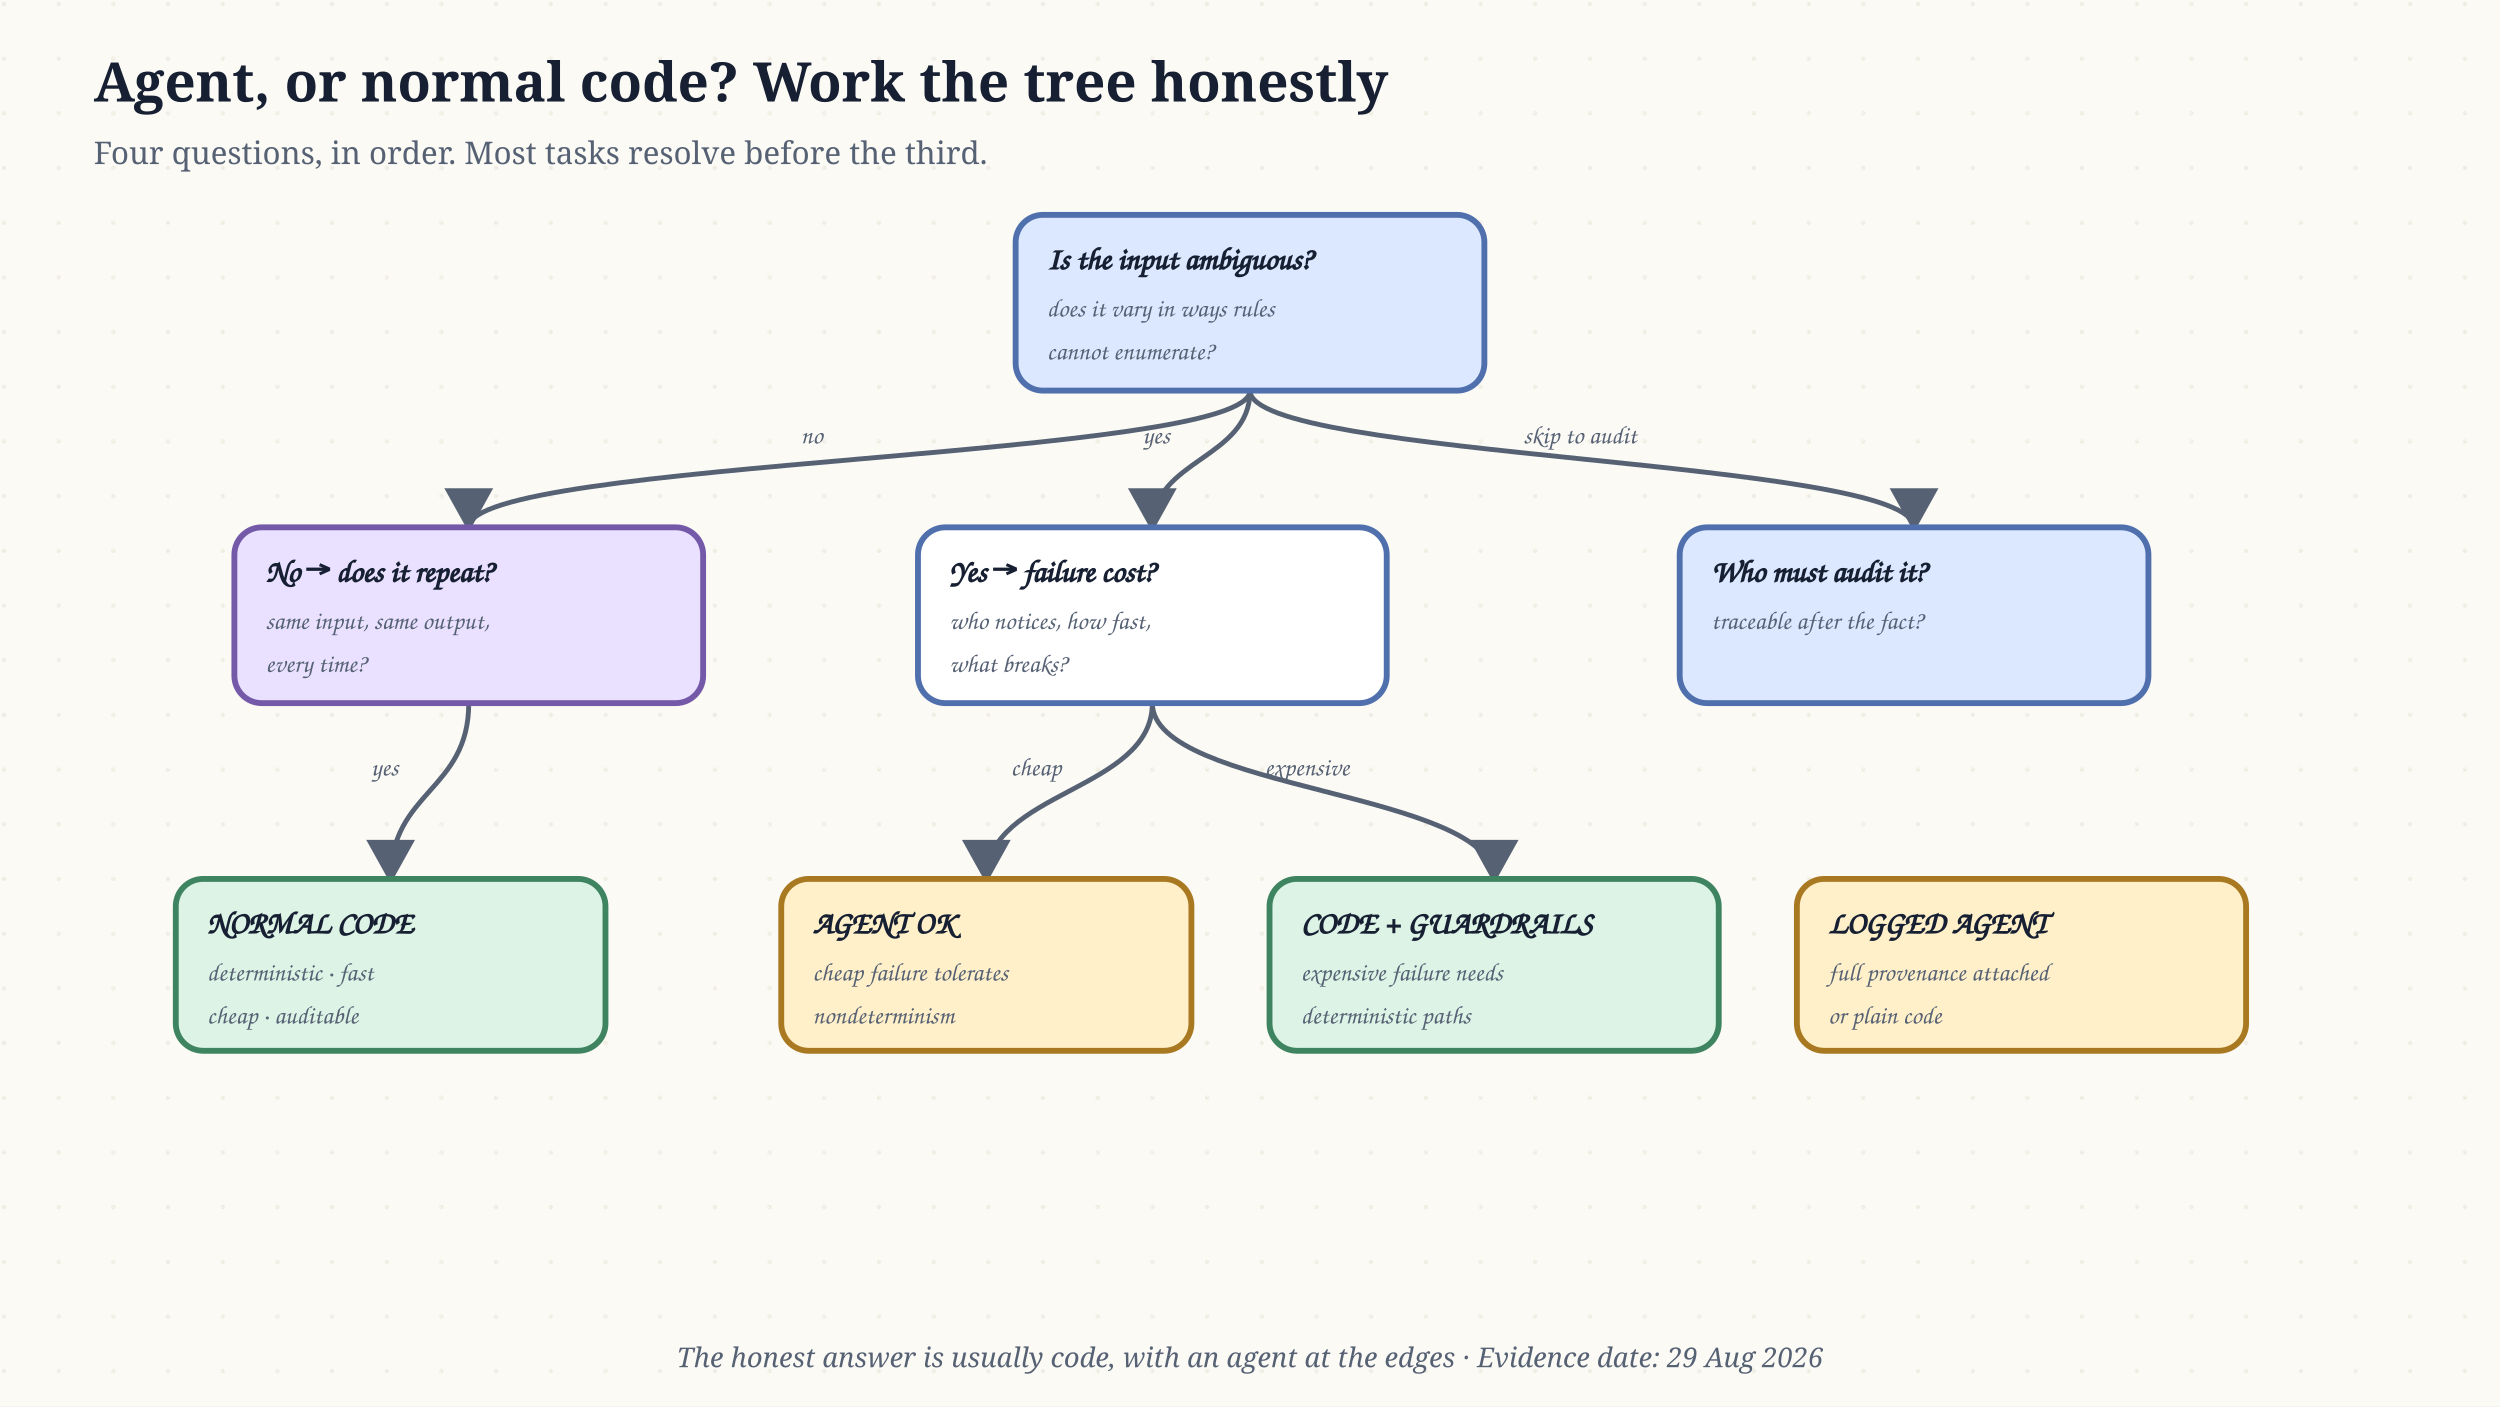
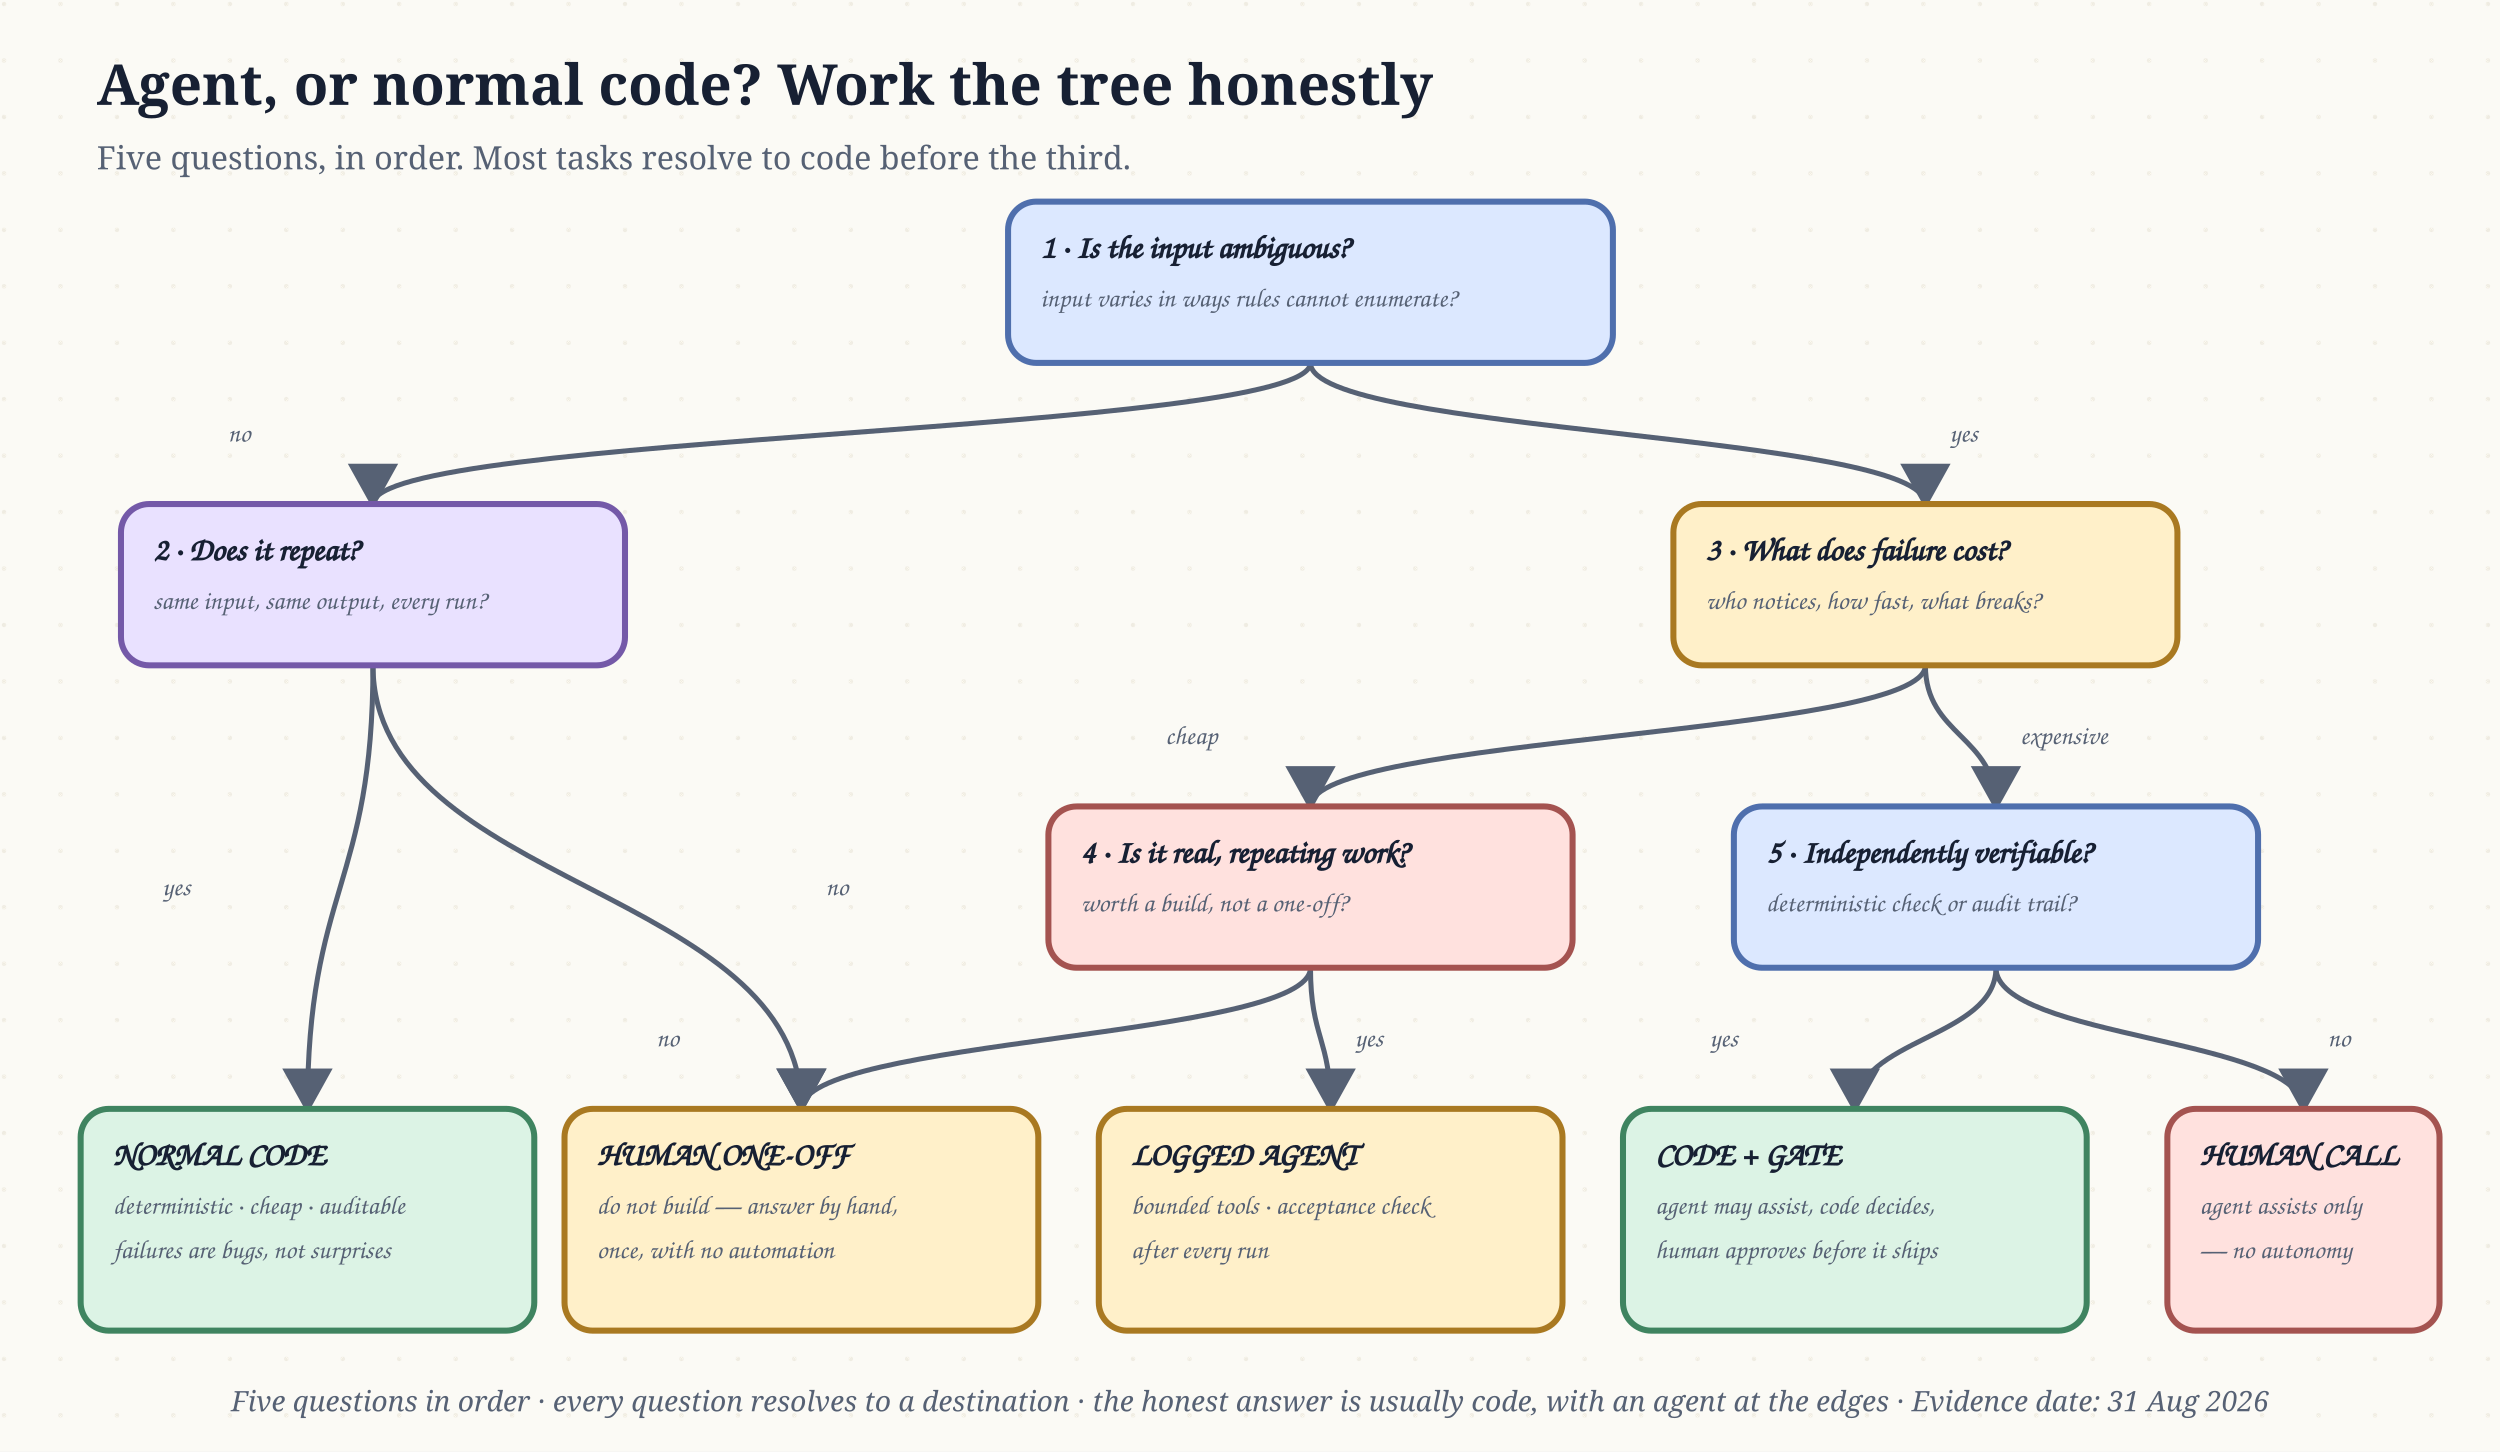
- <svg xmlns="http://www.w3.org/2000/svg" viewBox="0 0 1280 720" role="img" aria-labelledby="t d">
+ <svg xmlns="http://www.w3.org/2000/svg" viewBox="0 0 1240 720" role="img" aria-labelledby="t d">
  <defs>
    <pattern id="dots" width="28" height="28" patternUnits="userSpaceOnUse">
      <circle cx="2" cy="2" r="1.1" fill="#e7e2d5" />
    </pattern>
    <marker id="arrowEnd" markerWidth="10" markerHeight="10" refX="8" refY="5" orient="auto">
      <path d="M 0 0 L 9 5 L 0 10 z" fill="#566174" />
    </marker>
  </defs>
-   <rect width="1280" height="720" fill="#fbfaf5" />
-   <rect width="1280" height="720" fill="url(#dots)" opacity=".6" />
+   <rect width="1240" height="720" fill="#fbfaf5" />
+   <rect width="1240" height="720" fill="url(#dots)" opacity=".6" />
  <text x="48" y="52" font-size="28" font-weight="700" fill="#172033" font-family="Georgia, serif">Agent, or normal code? Work the tree honestly</text>
-   <text x="48" y="84" font-size="16" fill="#566174" font-family="Georgia, serif">Four questions, in order. Most tasks resolve before the third.</text>
-   <path d="M 640 200 C 640 235, 240 235, 240 270" fill="none" stroke="#566174" stroke-width="2.5" marker-end="url(#arrowEnd)" />
-   <text x="410" y="227" font-size="13" fill="#566174" font-family="Comic Sans MS, cursive">no</text>
-   <path d="M 640 200 C 640 235, 590 235, 590 270" fill="none" stroke="#566174" stroke-width="2.5" marker-end="url(#arrowEnd)" />
-   <text x="585" y="227" font-size="13" fill="#566174" font-family="Comic Sans MS, cursive">yes</text>
-   <path d="M 240 360 C 240 405, 200 405, 200 450" fill="none" stroke="#566174" stroke-width="2.5" marker-end="url(#arrowEnd)" />
-   <text x="190" y="397" font-size="13" fill="#566174" font-family="Comic Sans MS, cursive">yes</text>
-   <path d="M 590 360 C 590 405, 505 405, 505 450" fill="none" stroke="#566174" stroke-width="2.5" marker-end="url(#arrowEnd)" />
-   <text x="517.5" y="397" font-size="13" fill="#566174" font-family="Comic Sans MS, cursive">cheap</text>
-   <path d="M 590 360 C 590 405, 765 405, 765 450" fill="none" stroke="#566174" stroke-width="2.5" marker-end="url(#arrowEnd)" />
-   <text x="647.5" y="397" font-size="13" fill="#566174" font-family="Comic Sans MS, cursive">expensive</text>
-   <path d="M 640 200 C 640 235, 980 235, 980 270" fill="none" stroke="#566174" stroke-width="2.5" marker-end="url(#arrowEnd)" />
-   <text x="780" y="227" font-size="13" fill="#566174" font-family="Comic Sans MS, cursive">skip to audit</text>
-   <rect x="520" y="110" width="240" height="90" rx="14" fill="#dce8ff" stroke="#4f6fad" stroke-width="3" />
-   <text x="536" y="138" font-size="16" font-weight="700" fill="#172033" font-family="Comic Sans MS, cursive">Is the input ambiguous?</text>
-   <text x="536" y="162" font-size="13" fill="#566174" font-family="Comic Sans MS, cursive">does it vary in ways rules</text>
-   <text x="536" y="184" font-size="13" fill="#566174" font-family="Comic Sans MS, cursive">cannot enumerate?</text>
-   <rect x="120" y="270" width="240" height="90" rx="14" fill="#e9e1ff" stroke="#7459a8" stroke-width="3" />
-   <text x="136" y="298" font-size="16" font-weight="700" fill="#172033" font-family="Comic Sans MS, cursive">No → does it repeat?</text>
-   <text x="136" y="322" font-size="13" fill="#566174" font-family="Comic Sans MS, cursive">same input, same output,</text>
-   <text x="136" y="344" font-size="13" fill="#566174" font-family="Comic Sans MS, cursive">every time?</text>
-   <rect x="90" y="450" width="220" height="88" rx="14" fill="#dcf3e5" stroke="#3f8460" stroke-width="3" />
-   <text x="106" y="478" font-size="16" font-weight="700" fill="#172033" font-family="Comic Sans MS, cursive">NORMAL CODE</text>
-   <text x="106" y="502" font-size="13" fill="#566174" font-family="Comic Sans MS, cursive">deterministic · fast</text>
-   <text x="106" y="524" font-size="13" fill="#566174" font-family="Comic Sans MS, cursive">cheap · auditable</text>
-   <rect x="470" y="270" width="240" height="90" rx="14" fill="#fff" stroke="#4f6fad" stroke-width="3" />
-   <text x="486" y="298" font-size="16" font-weight="700" fill="#172033" font-family="Comic Sans MS, cursive">Yes → failure cost?</text>
-   <text x="486" y="322" font-size="13" fill="#566174" font-family="Comic Sans MS, cursive">who notices, how fast,</text>
-   <text x="486" y="344" font-size="13" fill="#566174" font-family="Comic Sans MS, cursive">what breaks?</text>
-   <rect x="400" y="450" width="210" height="88" rx="14" fill="#fff0c9" stroke="#a97921" stroke-width="3" />
-   <text x="416" y="478" font-size="16" font-weight="700" fill="#172033" font-family="Comic Sans MS, cursive">AGENT OK</text>
-   <text x="416" y="502" font-size="13" fill="#566174" font-family="Comic Sans MS, cursive">cheap failure tolerates</text>
-   <text x="416" y="524" font-size="13" fill="#566174" font-family="Comic Sans MS, cursive">nondeterminism</text>
-   <rect x="650" y="450" width="230" height="88" rx="14" fill="#dcf3e5" stroke="#3f8460" stroke-width="3" />
-   <text x="666" y="478" font-size="16" font-weight="700" fill="#172033" font-family="Comic Sans MS, cursive">CODE + GUARDRAILS</text>
-   <text x="666" y="502" font-size="13" fill="#566174" font-family="Comic Sans MS, cursive">expensive failure needs</text>
-   <text x="666" y="524" font-size="13" fill="#566174" font-family="Comic Sans MS, cursive">deterministic paths</text>
-   <rect x="860" y="270" width="240" height="90" rx="14" fill="#dce8ff" stroke="#4f6fad" stroke-width="3" />
-   <text x="876" y="298" font-size="16" font-weight="700" fill="#172033" font-family="Comic Sans MS, cursive">Who must audit it?</text>
-   <text x="876" y="322" font-size="13" fill="#566174" font-family="Comic Sans MS, cursive">traceable after the fact?</text>
-   <rect x="920" y="450" width="230" height="88" rx="14" fill="#fff0c9" stroke="#a97921" stroke-width="3" />
-   <text x="936" y="478" font-size="16" font-weight="700" fill="#172033" font-family="Comic Sans MS, cursive">LOGGED AGENT</text>
-   <text x="936" y="502" font-size="13" fill="#566174" font-family="Comic Sans MS, cursive">full provenance attached</text>
-   <text x="936" y="524" font-size="13" fill="#566174" font-family="Comic Sans MS, cursive">or plain code</text>
-   <text x="640" y="700" text-anchor="middle" font-size="14" font-style="italic" fill="#566174" font-family="Georgia, serif">The honest answer is usually code, with an agent at the edges · Evidence date: 29 Aug 2026</text>
+   <text x="48" y="84" font-size="16" fill="#566174" font-family="Georgia, serif">Five questions, in order. Most tasks resolve to code before the third.</text>
+   <path d="M 650 180 C 650 215, 185 215, 185 250" fill="none" stroke="#566174" stroke-width="2.5" marker-end="url(#arrowEnd)" />
+   <text x="113" y="219" font-size="13" fill="#566174" font-family="Comic Sans MS, cursive">no</text>
+   <path d="M 650 180 C 650 215, 955 215, 955 250" fill="none" stroke="#566174" stroke-width="2.5" marker-end="url(#arrowEnd)" />
+   <text x="967" y="219" font-size="13" fill="#566174" font-family="Comic Sans MS, cursive">yes</text>
+   <path d="M 185 330 C 185 440, 152.5 440, 152.5 550" fill="none" stroke="#566174" stroke-width="2.5" marker-end="url(#arrowEnd)" />
+   <text x="80.5" y="444" font-size="13" fill="#566174" font-family="Comic Sans MS, cursive">yes</text>
+   <path d="M 185 330 C 185 440, 397.5 440, 397.5 550" fill="none" stroke="#566174" stroke-width="2.5" marker-end="url(#arrowEnd)" />
+   <text x="409.5" y="444" font-size="13" fill="#566174" font-family="Comic Sans MS, cursive">no</text>
+   <path d="M 955 330 C 955 365, 650 365, 650 400" fill="none" stroke="#566174" stroke-width="2.5" marker-end="url(#arrowEnd)" />
+   <text x="578" y="369" font-size="13" fill="#566174" font-family="Comic Sans MS, cursive">cheap</text>
+   <path d="M 955 330 C 955 365, 990 365, 990 400" fill="none" stroke="#566174" stroke-width="2.5" marker-end="url(#arrowEnd)" />
+   <text x="1002" y="369" font-size="13" fill="#566174" font-family="Comic Sans MS, cursive">expensive</text>
+   <path d="M 650 480 C 650 515, 660 515, 660 550" fill="none" stroke="#566174" stroke-width="2.5" marker-end="url(#arrowEnd)" />
+   <text x="672" y="519" font-size="13" fill="#566174" font-family="Comic Sans MS, cursive">yes</text>
+   <path d="M 650 480 C 650 515, 397.5 515, 397.5 550" fill="none" stroke="#566174" stroke-width="2.5" marker-end="url(#arrowEnd)" />
+   <text x="325.5" y="519" font-size="13" fill="#566174" font-family="Comic Sans MS, cursive">no</text>
+   <path d="M 990 480 C 990 515, 920 515, 920 550" fill="none" stroke="#566174" stroke-width="2.5" marker-end="url(#arrowEnd)" />
+   <text x="848" y="519" font-size="13" fill="#566174" font-family="Comic Sans MS, cursive">yes</text>
+   <path d="M 990 480 C 990 515, 1142.5 515, 1142.5 550" fill="none" stroke="#566174" stroke-width="2.5" marker-end="url(#arrowEnd)" />
+   <text x="1154.5" y="519" font-size="13" fill="#566174" font-family="Comic Sans MS, cursive">no</text>
+   <rect x="500" y="100" width="300" height="80" rx="14" fill="#dce8ff" stroke="#4f6fad" stroke-width="3" />
+   <text x="516" y="128" font-size="16" font-weight="700" fill="#172033" font-family="Comic Sans MS, cursive">1 · Is the input ambiguous?</text>
+   <text x="516" y="152" font-size="13" fill="#566174" font-family="Comic Sans MS, cursive">input varies in ways rules cannot enumerate?</text>
+   <rect x="60" y="250" width="250" height="80" rx="14" fill="#e9e1ff" stroke="#7459a8" stroke-width="3" />
+   <text x="76" y="278" font-size="16" font-weight="700" fill="#172033" font-family="Comic Sans MS, cursive">2 · Does it repeat?</text>
+   <text x="76" y="302" font-size="13" fill="#566174" font-family="Comic Sans MS, cursive">same input, same output, every run?</text>
+   <rect x="830" y="250" width="250" height="80" rx="14" fill="#fff0c9" stroke="#a97921" stroke-width="3" />
+   <text x="846" y="278" font-size="16" font-weight="700" fill="#172033" font-family="Comic Sans MS, cursive">3 · What does failure cost?</text>
+   <text x="846" y="302" font-size="13" fill="#566174" font-family="Comic Sans MS, cursive">who notices, how fast, what breaks?</text>
+   <rect x="520" y="400" width="260" height="80" rx="14" fill="#ffe1de" stroke="#a45350" stroke-width="3" />
+   <text x="536" y="428" font-size="16" font-weight="700" fill="#172033" font-family="Comic Sans MS, cursive">4 · Is it real, repeating work?</text>
+   <text x="536" y="452" font-size="13" fill="#566174" font-family="Comic Sans MS, cursive">worth a build, not a one-off?</text>
+   <rect x="860" y="400" width="260" height="80" rx="14" fill="#dce8ff" stroke="#4f6fad" stroke-width="3" />
+   <text x="876" y="428" font-size="16" font-weight="700" fill="#172033" font-family="Comic Sans MS, cursive">5 · Independently verifiable?</text>
+   <text x="876" y="452" font-size="13" fill="#566174" font-family="Comic Sans MS, cursive">deterministic check or audit trail?</text>
+   <rect x="40" y="550" width="225" height="110" rx="14" fill="#dcf3e5" stroke="#3f8460" stroke-width="3" />
+   <text x="56" y="578" font-size="16" font-weight="700" fill="#172033" font-family="Comic Sans MS, cursive">NORMAL CODE</text>
+   <text x="56" y="602" font-size="13" fill="#566174" font-family="Comic Sans MS, cursive">deterministic · cheap · auditable</text>
+   <text x="56" y="624" font-size="13" fill="#566174" font-family="Comic Sans MS, cursive">failures are bugs, not surprises</text>
+   <rect x="280" y="550" width="235" height="110" rx="14" fill="#fff0c9" stroke="#a97921" stroke-width="3" />
+   <text x="296" y="578" font-size="16" font-weight="700" fill="#172033" font-family="Comic Sans MS, cursive">HUMAN ONE-OFF</text>
+   <text x="296" y="602" font-size="13" fill="#566174" font-family="Comic Sans MS, cursive">do not build — answer by hand,</text>
+   <text x="296" y="624" font-size="13" fill="#566174" font-family="Comic Sans MS, cursive">once, with no automation</text>
+   <rect x="545" y="550" width="230" height="110" rx="14" fill="#fff0c9" stroke="#a97921" stroke-width="3" />
+   <text x="561" y="578" font-size="16" font-weight="700" fill="#172033" font-family="Comic Sans MS, cursive">LOGGED AGENT</text>
+   <text x="561" y="602" font-size="13" fill="#566174" font-family="Comic Sans MS, cursive">bounded tools · acceptance check</text>
+   <text x="561" y="624" font-size="13" fill="#566174" font-family="Comic Sans MS, cursive">after every run</text>
+   <rect x="805" y="550" width="230" height="110" rx="14" fill="#dcf3e5" stroke="#3f8460" stroke-width="3" />
+   <text x="821" y="578" font-size="16" font-weight="700" fill="#172033" font-family="Comic Sans MS, cursive">CODE + GATE</text>
+   <text x="821" y="602" font-size="13" fill="#566174" font-family="Comic Sans MS, cursive">agent may assist, code decides,</text>
+   <text x="821" y="624" font-size="13" fill="#566174" font-family="Comic Sans MS, cursive">human approves before it ships</text>
+   <rect x="1075" y="550" width="135" height="110" rx="14" fill="#ffe1de" stroke="#a45350" stroke-width="3" />
+   <text x="1091" y="578" font-size="16" font-weight="700" fill="#172033" font-family="Comic Sans MS, cursive">HUMAN CALL</text>
+   <text x="1091" y="602" font-size="13" fill="#566174" font-family="Comic Sans MS, cursive">agent assists only</text>
+   <text x="1091" y="624" font-size="13" fill="#566174" font-family="Comic Sans MS, cursive">— no autonomy</text>
+   <text x="620" y="700" text-anchor="middle" font-size="14" font-style="italic" fill="#566174" font-family="Georgia, serif">Five questions in order · every question resolves to a destination · the honest answer is usually code, with an agent at the edges · Evidence date: 31 Aug 2026</text>
</svg>
